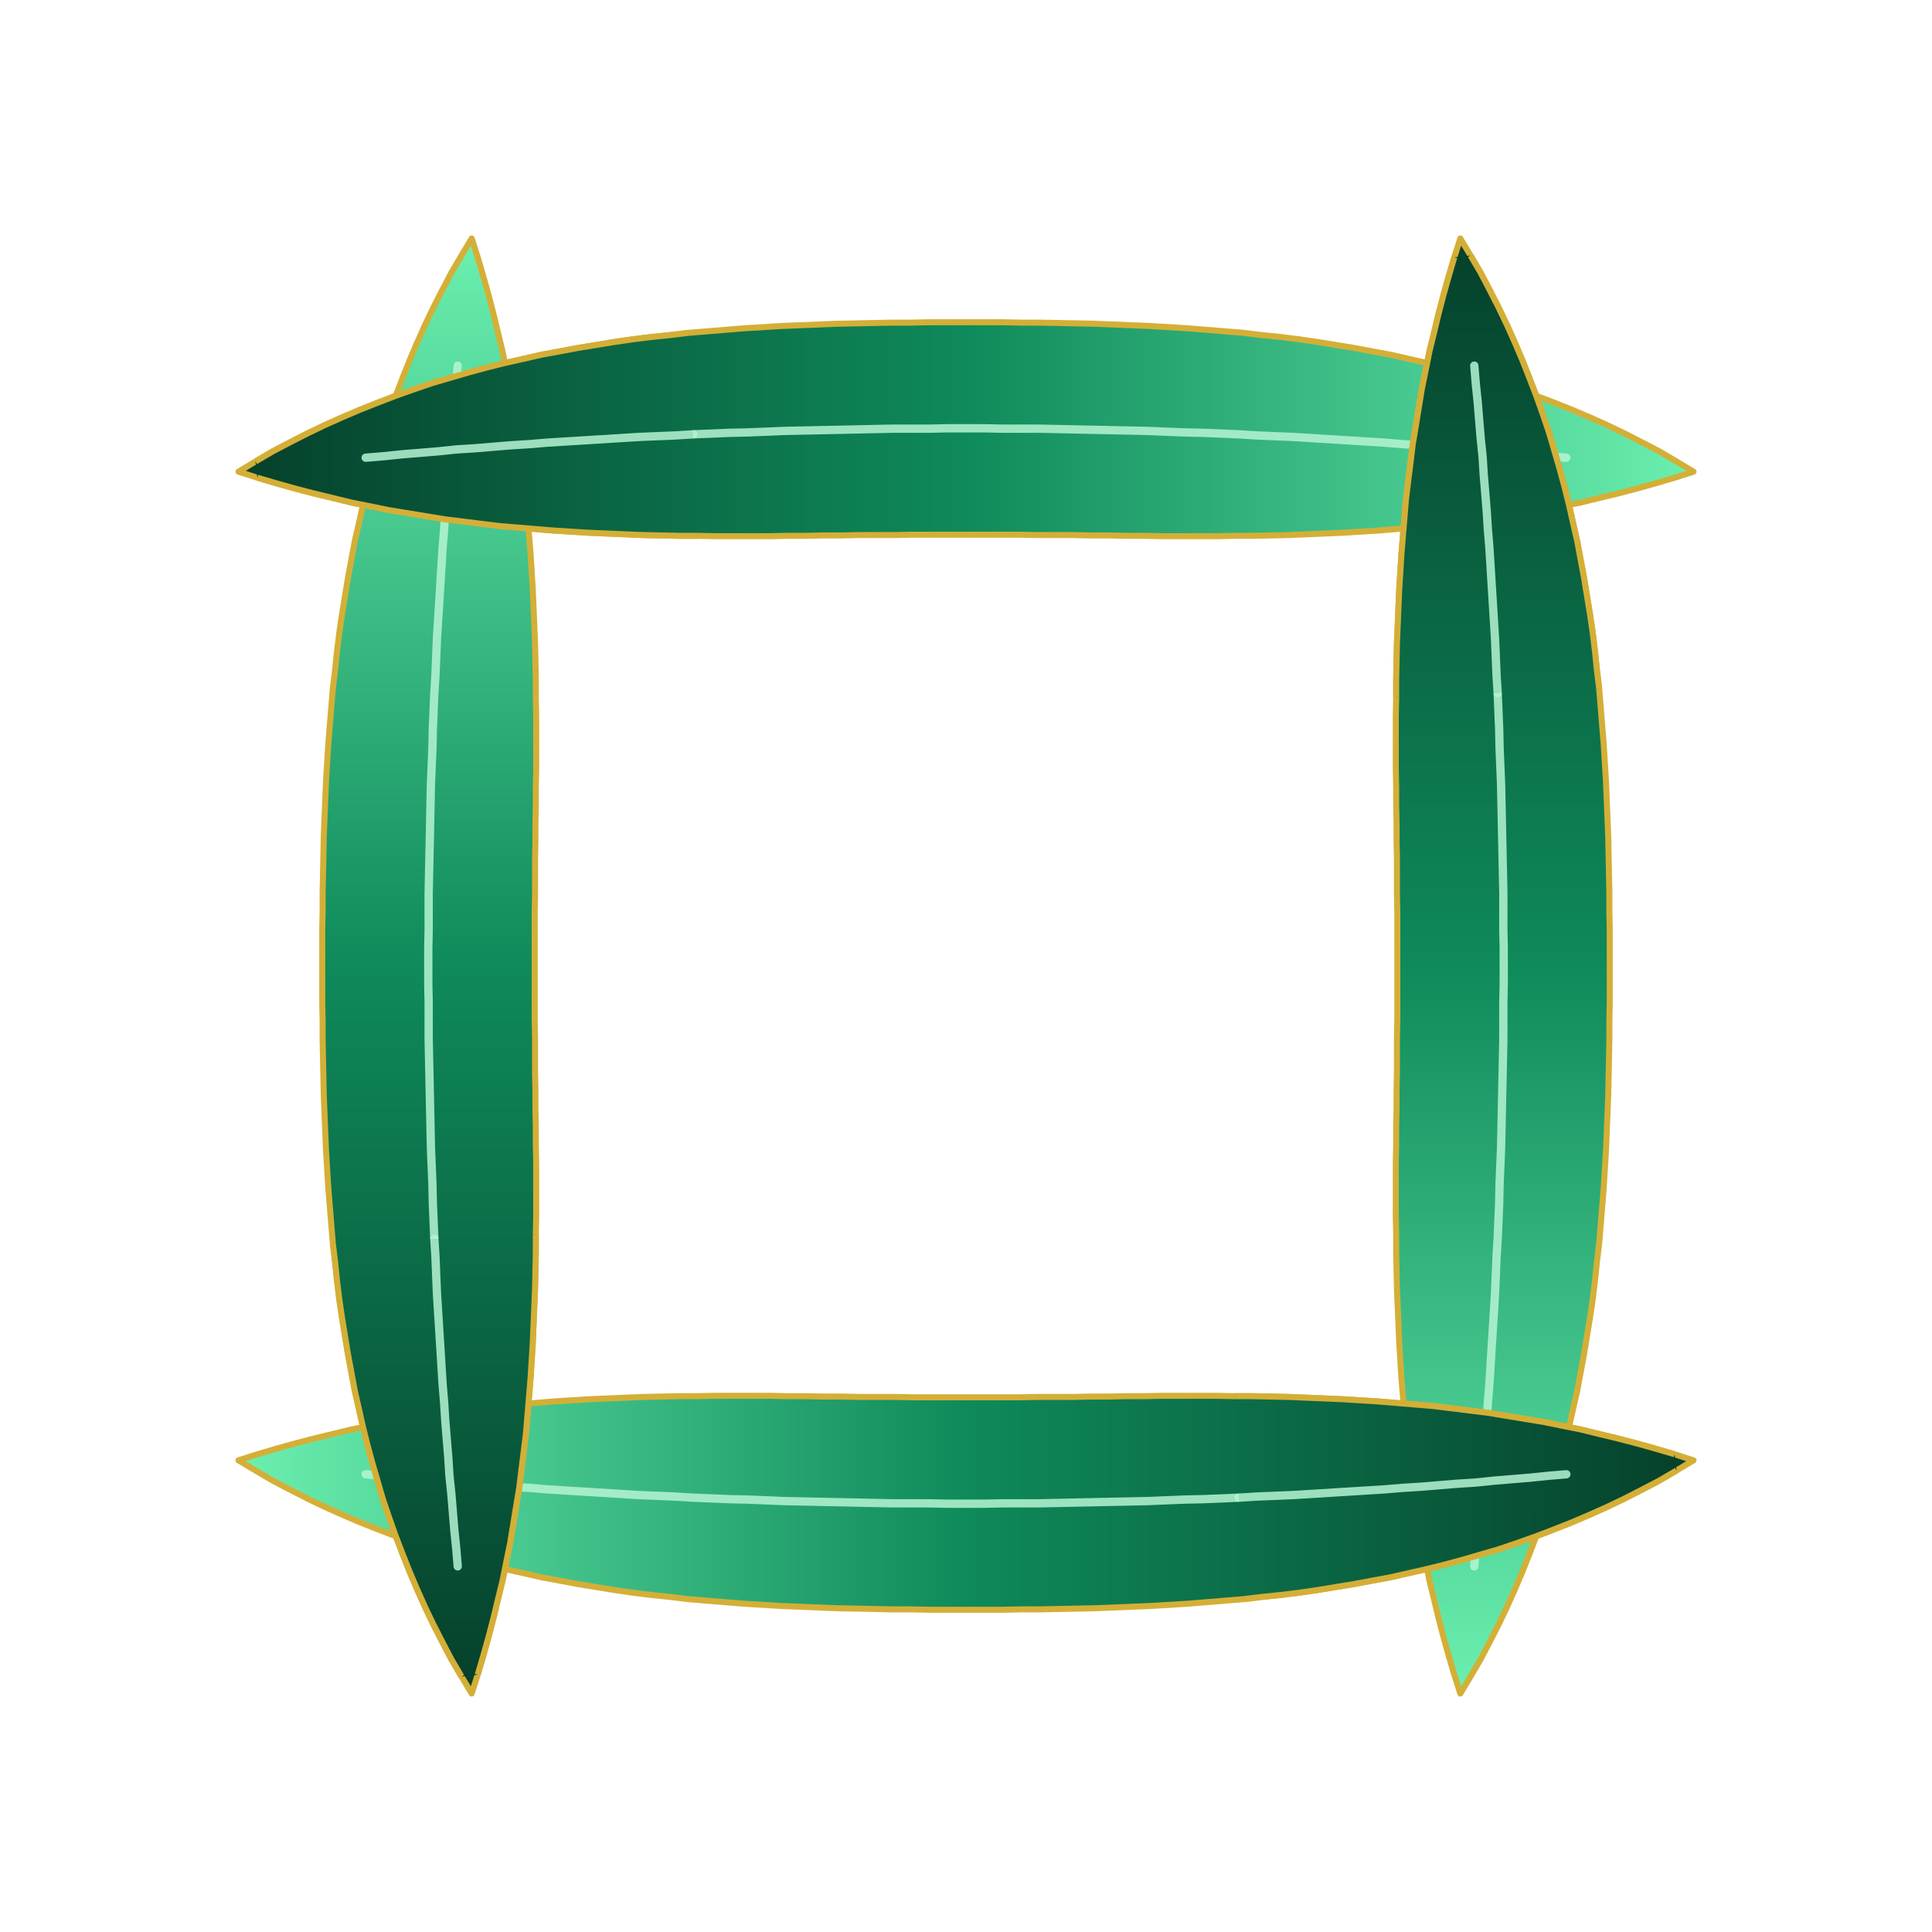
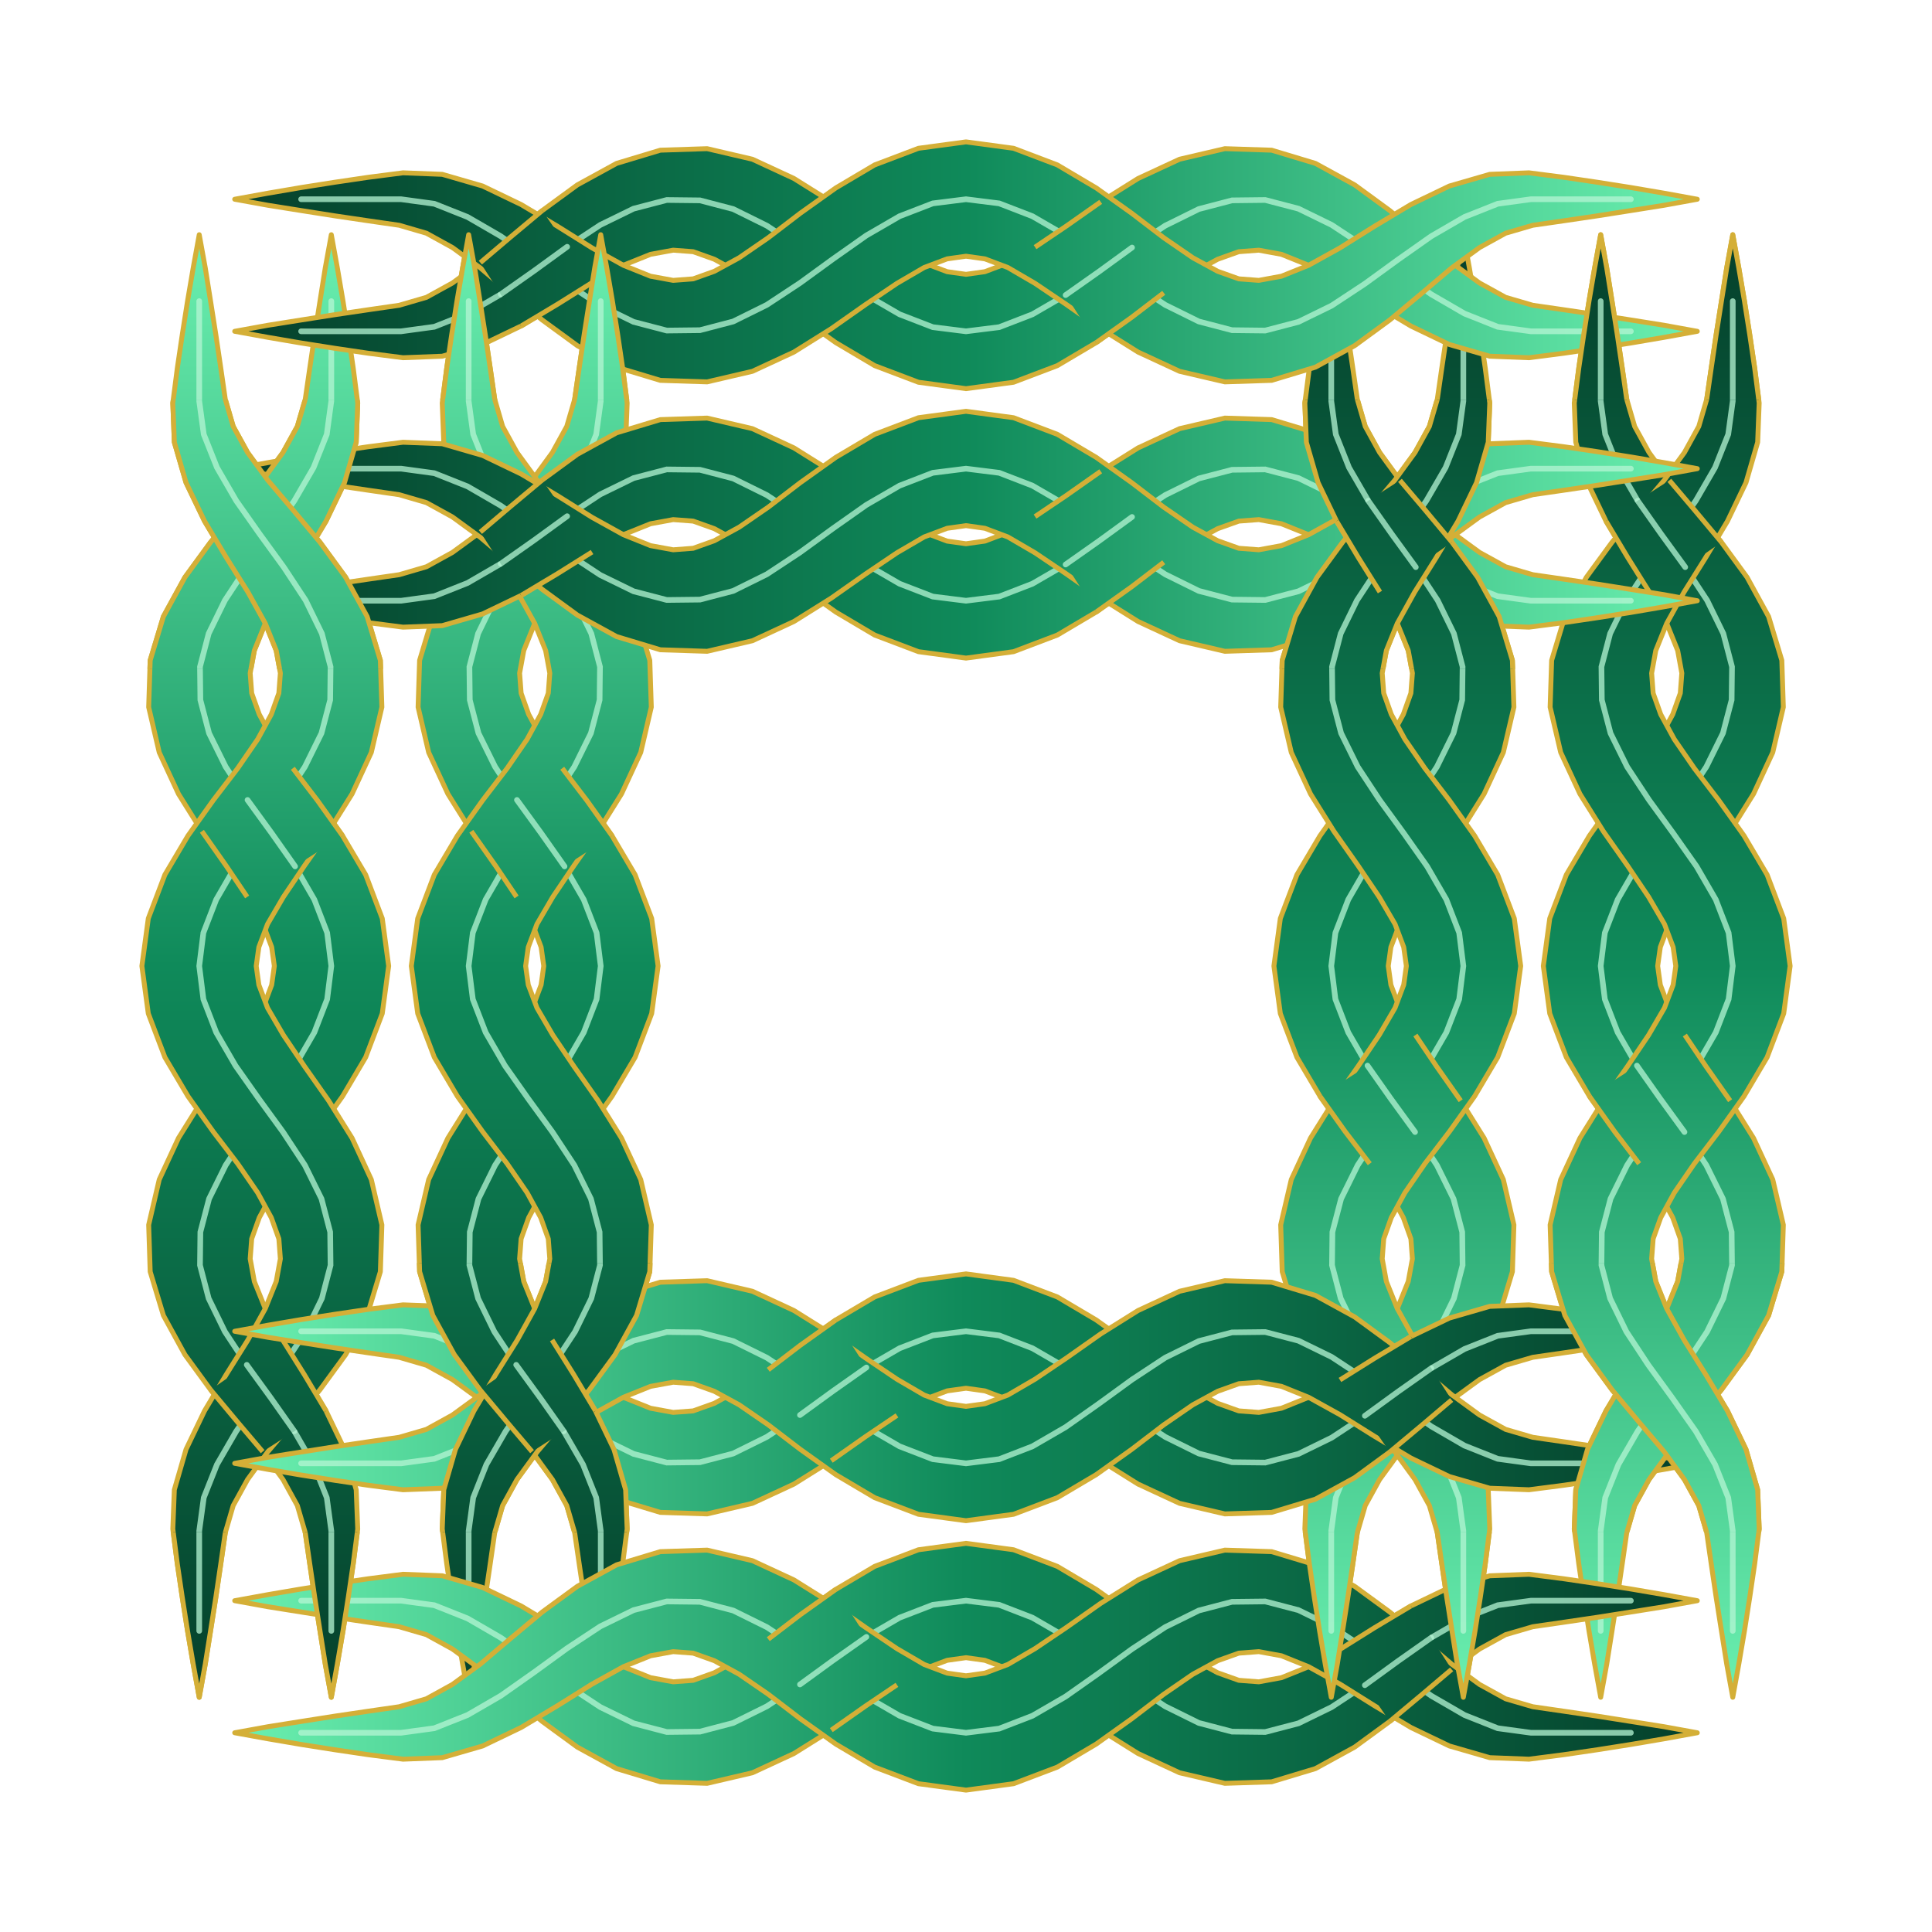
<svg xmlns="http://www.w3.org/2000/svg" viewBox="0 0 512 512" width="512" height="512" role="img" aria-labelledby="t d">
  <defs>
-     <linearGradient id="lf0" gradientUnits="userSpaceOnUse" x1="63.2" y1="125.0" x2="448.8" y2="125.0">
+     <linearGradient id="lf" gradientUnits="userSpaceOnUse" x1="-193.8" y1="0" x2="193.8" y2="0">
      <stop offset="0" stop-color="#05402b" />
      <stop offset=".5" stop-color="#0f8a5a" />
      <stop offset="1" stop-color="#6bf0b0" />
    </linearGradient>
-     <linearGradient id="lf1" gradientUnits="userSpaceOnUse" x1="387.0" y1="63.2" x2="387.0" y2="448.8">
-       <stop offset="0" stop-color="#05402b" />
-       <stop offset=".5" stop-color="#0f8a5a" />
-       <stop offset="1" stop-color="#6bf0b0" />
-     </linearGradient>
-     <linearGradient id="lf2" gradientUnits="userSpaceOnUse" x1="448.8" y1="387.0" x2="63.2" y2="387.0">
-       <stop offset="0" stop-color="#05402b" />
-       <stop offset=".5" stop-color="#0f8a5a" />
-       <stop offset="1" stop-color="#6bf0b0" />
-     </linearGradient>
-     <linearGradient id="lf3" gradientUnits="userSpaceOnUse" x1="125.0" y1="448.8" x2="125.0" y2="63.2">
-       <stop offset="0" stop-color="#05402b" />
-       <stop offset=".5" stop-color="#0f8a5a" />
-       <stop offset="1" stop-color="#6bf0b0" />
-     </linearGradient>
+     <g id="br">
+       <path d="M-193.8 17.5 L-185.0 19.1 L-176.2 20.6 L-167.3 22.0 L-158.5 23.3 L-149.2 24.5 L-138.8 24.1 L-128.1 21.0 L-117.9 16.1 L-108.2 10.3 L-99.1 4.6 L-90.8 -0.0 L-83.6 -2.9 L-77.6 -4.0 L-72.3 -3.6 L-66.7 -1.6 L-60.1 2.0 L-52.4 7.3 L-43.9 13.8 L-34.5 20.5 L-24.2 26.6 L-12.6 31.0 L0.0 32.7 L12.6 31.0 L24.2 26.6 L34.5 20.5 L43.9 13.8 L52.4 7.3 L60.1 2.0 L66.7 -1.6 L72.3 -3.6 L77.6 -4.0 L83.6 -2.9 L90.8 -0.0 L99.1 4.6 L108.2 10.3 L117.9 16.1 L128.1 21.0 L138.8 24.1 L149.2 24.5 L158.5 23.3 L167.3 22.0 L176.2 20.6 L185.0 19.1 L193.8 17.5 L193.8 17.5 L185.0 15.9 L176.2 14.5 L167.3 13.1 L158.5 11.8 L150.2 10.6 L143.0 8.5 L136.1 4.7 L128.7 -0.7 L120.8 -7.4 L112.3 -14.5 L103.0 -21.3 L92.6 -27.0 L81.0 -30.5 L68.6 -30.9 L56.6 -28.1 L45.6 -23.0 L35.7 -16.8 L26.6 -10.4 L18.3 -4.8 L11.1 -0.6 L5.0 1.7 L0.0 2.4 L-5.0 1.7 L-11.1 -0.6 L-18.3 -4.8 L-26.6 -10.4 L-35.7 -16.8 L-45.6 -23.0 L-56.6 -28.1 L-68.6 -30.9 L-81.0 -30.5 L-92.6 -27.0 L-103.0 -21.3 L-112.3 -14.5 L-120.8 -7.4 L-128.7 -0.7 L-136.1 4.7 L-143.0 8.5 L-150.2 10.6 L-158.5 11.8 L-167.3 13.1 L-176.2 14.5 L-185.0 15.9 L-193.8 17.5 Z" fill="url(#lf)" stroke="#d4af37" stroke-width="1.3" stroke-linejoin="round" />
+       <path d="M-176.2 17.5 L-167.3 17.5 L-158.5 17.5 L-149.7 17.5 L-140.9 16.3 L-132.1 12.8 L-123.3 7.7 L-114.5 1.5 L-105.7 -4.9 L-96.9 -10.7 L-88.1 -15.0 L-79.3 -17.3 L-70.5 -17.2 L-61.7 -14.9 L-52.8 -10.5 L-44.0 -4.7 L-35.2 1.7 L-26.4 7.9 L-17.6 13.0 L-8.8 16.4 L0.0 17.5 L8.8 16.4 L17.6 13.0 L26.4 7.9 L35.2 1.7 L44.0 -4.7 L52.8 -10.5 L61.7 -14.9 L70.5 -17.2 L79.3 -17.3 L88.1 -15.0 L96.9 -10.7 L105.7 -4.9 L114.5 1.5 L123.3 7.7 L132.1 12.8 L140.9 16.3 L149.7 17.5 L158.5 17.5 L167.3 17.5 L176.2 17.5" stroke="#b6f5d4" stroke-width="1.5" stroke-linecap="round" fill="none" opacity=".75" />
+       <path d="M-193.8 -17.5 L-185.0 -15.9 L-176.2 -14.5 L-167.3 -13.1 L-158.5 -11.8 L-150.2 -10.6 L-143.0 -8.5 L-136.1 -4.7 L-128.7 0.7 L-120.8 7.4 L-112.3 14.5 L-103.0 21.3 L-92.6 27.0 L-81.0 30.5 L-68.6 30.9 L-56.6 28.1 L-45.6 23.0 L-35.7 16.8 L-26.6 10.4 L-18.3 4.8 L-11.1 0.6 L-5.0 -1.7 L0.0 -2.4 L5.0 -1.7 L11.1 0.6 L18.3 4.8 L26.6 10.4 L35.7 16.8 L45.6 23.0 L56.6 28.1 L68.6 30.9 L81.0 30.5 L92.6 27.0 L103.0 21.3 L112.3 14.5 L120.8 7.4 L128.7 0.7 L136.1 -4.7 L143.0 -8.5 L150.2 -10.6 L158.5 -11.8 L167.3 -13.1 L176.2 -14.5 L185.0 -15.9 L193.8 -17.5 L193.8 -17.5 L185.0 -19.1 L176.2 -20.6 L167.3 -22.0 L158.5 -23.3 L149.2 -24.5 L138.8 -24.1 L128.1 -21.0 L117.9 -16.1 L108.2 -10.3 L99.1 -4.6 L90.8 0.0 L83.6 2.9 L77.6 4.0 L72.3 3.6 L66.7 1.6 L60.1 -2.0 L52.4 -7.3 L43.9 -13.8 L34.5 -20.5 L24.2 -26.6 L12.6 -31.0 L0.0 -32.7 L-12.6 -31.0 L-24.2 -26.6 L-34.5 -20.5 L-43.9 -13.8 L-52.4 -7.3 L-60.1 -2.0 L-66.7 1.6 L-72.3 3.6 L-77.6 4.0 L-83.6 2.9 L-90.8 0.0 L-99.1 -4.6 L-108.2 -10.3 L-117.9 -16.1 L-128.1 -21.0 L-138.8 -24.1 L-149.2 -24.5 L-158.5 -23.3 L-167.3 -22.0 L-176.2 -20.6 L-185.0 -19.1 L-193.8 -17.5 Z" fill="url(#lf)" stroke="#d4af37" stroke-width="1.3" stroke-linejoin="round" />
+       <path d="M-176.2 -17.5 L-167.3 -17.5 L-158.5 -17.5 L-149.7 -17.5 L-140.9 -16.3 L-132.1 -12.8 L-123.3 -7.7 L-114.5 -1.5 L-105.7 4.9 L-96.9 10.7 L-88.1 15.0 L-79.3 17.3 L-70.5 17.2 L-61.7 14.9 L-52.8 10.5 L-44.0 4.7 L-35.2 -1.7 L-26.4 -7.9 L-17.6 -13.0 L-8.8 -16.4 L0.0 -17.5 L8.8 -16.4 L17.6 -13.0 L26.4 -7.9 L35.2 -1.7 L44.0 4.7 L52.8 10.5 L61.7 14.9 L70.5 17.2 L79.3 17.3 L88.1 15.0 L96.9 10.7 L105.7 4.9 L114.5 -1.5 L123.3 -7.7 L132.1 -12.8 L140.9 -16.3 L149.7 -17.5 L158.5 -17.5 L167.3 -17.5 L176.2 -17.5" stroke="#b6f5d4" stroke-width="1.5" stroke-linecap="round" fill="none" opacity=".75" />
+       <path d="M-117.9 16.1 L-108.2 10.3 L-99.1 4.6 L-112.3 -14.5 L-120.8 -7.4 L-128.7 -0.7 Z" fill="url(#lf)" />
+       <path d="M-117.9 16.1 L-108.2 10.3 L-99.1 4.6" fill="none" stroke="#d4af37" stroke-width="1.3" />
+       <path d="M-128.7 -0.7 L-120.8 -7.4 L-112.3 -14.5" fill="none" stroke="#d4af37" stroke-width="1.3" />
+       <path d="M-123.3 7.7 L-114.5 1.5 L-105.7 -4.9" stroke="#b6f5d4" stroke-width="1.5" stroke-linecap="round" fill="none" opacity=".75" />
+       <path d="M34.5 20.5 L43.9 13.8 L52.4 7.3 L35.7 -16.8 L26.6 -10.4 L18.3 -4.8 Z" fill="url(#lf)" />
+       <path d="M34.5 20.5 L43.9 13.8 L52.4 7.3" fill="none" stroke="#d4af37" stroke-width="1.3" />
+       <path d="M18.3 -4.8 L26.6 -10.4 L35.7 -16.8" fill="none" stroke="#d4af37" stroke-width="1.3" />
+       <path d="M26.4 7.9 L35.2 1.7 L44.0 -4.7" stroke="#b6f5d4" stroke-width="1.5" stroke-linecap="round" fill="none" opacity=".75" />
+     </g>
+     <clipPath id="c0">
+       <rect x="106.0" y="34.7" width="71.3" height="71.3" />
+     </clipPath>
+     <clipPath id="c1">
+       <rect x="406.0" y="34.7" width="71.3" height="71.3" />
+     </clipPath>
+     <clipPath id="c2">
+       <rect x="34.7" y="106.0" width="71.3" height="71.3" />
+     </clipPath>
+     <clipPath id="c3">
+       <rect x="334.7" y="106.0" width="71.3" height="71.3" />
+     </clipPath>
+     <clipPath id="c4">
+       <rect x="106.0" y="334.7" width="71.3" height="71.3" />
+     </clipPath>
+     <clipPath id="c5">
+       <rect x="406.0" y="334.7" width="71.3" height="71.3" />
+     </clipPath>
+     <clipPath id="c6">
+       <rect x="34.7" y="406.0" width="71.3" height="71.3" />
+     </clipPath>
+     <clipPath id="c7">
+       <rect x="334.7" y="406.0" width="71.3" height="71.3" />
+     </clipPath>
  </defs>
-   <path d="M63.2 125.0 L68.2 126.6 L73.3 128.1 L78.3 129.5 L83.3 130.8 L88.3 132.0 L93.2 133.2 L98.2 134.2 L103.1 135.2 L108.0 136.0 L112.9 136.8 L117.7 137.6 L122.6 138.2 L127.4 138.8 L132.3 139.4 L137.1 139.8 L141.9 140.2 L146.7 140.6 L151.5 140.9 L156.3 141.2 L161.1 141.4 L165.8 141.6 L170.6 141.8 L175.4 141.9 L180.1 142.0 L184.9 142.0 L189.6 142.1 L194.4 142.1 L199.1 142.1 L203.9 142.1 L208.6 142.0 L213.4 142.0 L218.1 141.9 L222.8 141.9 L227.6 141.8 L232.3 141.8 L237.0 141.8 L241.8 141.7 L246.5 141.7 L251.3 141.7 L256.0 141.7 L260.7 141.7 L265.5 141.7 L270.2 141.7 L275.0 141.8 L279.7 141.8 L284.4 141.8 L289.2 141.9 L293.9 141.9 L298.6 142.0 L303.4 142.0 L308.1 142.1 L312.9 142.1 L317.6 142.1 L322.4 142.1 L327.1 142.0 L331.9 142.0 L336.6 141.9 L341.4 141.8 L346.2 141.6 L350.9 141.4 L355.7 141.2 L360.5 140.9 L365.3 140.6 L370.1 140.2 L374.9 139.8 L379.7 139.4 L384.6 138.8 L389.4 138.2 L394.3 137.6 L399.1 136.8 L404.0 136.0 L408.9 135.2 L413.8 134.2 L418.8 133.2 L423.7 132.0 L428.7 130.8 L433.7 129.5 L438.7 128.1 L443.8 126.6 L448.8 125.0 L448.8 125.0 L444.3 122.3 L439.7 119.6 L435.1 117.2 L430.4 114.8 L425.8 112.6 L421.1 110.5 L416.4 108.5 L411.6 106.6 L406.9 104.8 L402.1 103.1 L397.4 101.5 L392.6 100.1 L387.8 98.7 L383.0 97.4 L378.2 96.2 L373.3 95.1 L368.5 94.0 L363.6 93.1 L358.8 92.2 L353.9 91.4 L349.0 90.6 L344.2 89.9 L339.3 89.3 L334.4 88.8 L329.5 88.2 L324.6 87.8 L319.7 87.4 L314.8 87.0 L309.9 86.7 L305.0 86.4 L300.1 86.2 L295.2 86.0 L290.3 85.8 L285.4 85.7 L280.5 85.6 L275.6 85.5 L270.7 85.5 L265.8 85.4 L260.9 85.4 L256.0 85.4 L251.1 85.4 L246.2 85.4 L241.3 85.5 L236.4 85.5 L231.5 85.6 L226.6 85.7 L221.7 85.8 L216.8 86.0 L211.9 86.2 L207.0 86.4 L202.1 86.7 L197.2 87.0 L192.3 87.4 L187.4 87.8 L182.5 88.2 L177.6 88.8 L172.7 89.3 L167.8 89.9 L163.0 90.6 L158.1 91.4 L153.2 92.2 L148.4 93.1 L143.5 94.0 L138.7 95.1 L133.8 96.2 L129.0 97.4 L124.2 98.7 L119.4 100.1 L114.6 101.5 L109.9 103.1 L105.1 104.8 L100.4 106.6 L95.6 108.5 L90.9 110.5 L86.2 112.6 L81.6 114.8 L76.9 117.2 L72.3 119.6 L67.7 122.3 L63.2 125.0 Z" fill="url(#lf0)" stroke="#d4af37" stroke-width="1.6" stroke-linejoin="round" />
-   <path d="M96.9 121.3 L101.7 120.9 L106.5 120.4 L111.4 120.0 L116.2 119.6 L121.0 119.1 L125.8 118.8 L130.6 118.4 L135.5 118.0 L140.3 117.7 L145.1 117.3 L149.9 117.0 L154.8 116.7 L159.6 116.4 L164.4 116.1 L169.2 115.8 L174.0 115.6 L178.9 115.4 L183.7 115.1 L188.5 114.9 L193.3 114.7 L198.1 114.6 L203.0 114.4 L207.8 114.2 L212.6 114.1 L217.4 114.0 L222.3 113.9 L227.1 113.8 L231.9 113.7 L236.7 113.6 L241.5 113.6 L246.4 113.6 L251.2 113.5 L256.0 113.5 L260.8 113.5 L265.6 113.6 L270.5 113.6 L275.3 113.6 L280.1 113.7 L284.9 113.8 L289.7 113.9 L294.6 114.0 L299.4 114.1 L304.2 114.2 L309.0 114.4 L313.9 114.6 L318.7 114.7 L323.5 114.9 L328.3 115.1 L333.1 115.4 L338.0 115.6 L342.8 115.8 L347.6 116.1 L352.4 116.4 L357.2 116.7 L362.1 117.0 L366.9 117.3 L371.7 117.7 L376.5 118.0 L381.4 118.4 L386.2 118.8 L391.0 119.1 L395.8 119.6 L400.6 120.0 L405.5 120.4 L410.3 120.9 L415.1 121.3" stroke="#b6f5d4" stroke-width="2.2" stroke-linecap="round" fill="none" opacity=".85" />
-   <path d="M387.0 63.2 L385.4 68.2 L383.9 73.3 L382.5 78.3 L381.2 83.3 L380.0 88.3 L378.8 93.2 L377.8 98.2 L376.8 103.1 L376.0 108.0 L375.2 112.9 L374.4 117.7 L373.8 122.6 L373.2 127.4 L372.6 132.3 L372.2 137.1 L371.8 141.9 L371.4 146.7 L371.1 151.5 L370.8 156.3 L370.6 161.1 L370.4 165.8 L370.2 170.6 L370.1 175.4 L370.0 180.1 L370.0 184.9 L369.9 189.6 L369.9 194.4 L369.9 199.1 L369.9 203.9 L370.0 208.6 L370.0 213.4 L370.1 218.1 L370.1 222.8 L370.2 227.6 L370.2 232.3 L370.2 237.0 L370.3 241.8 L370.3 246.5 L370.3 251.3 L370.3 256.0 L370.3 260.7 L370.3 265.5 L370.3 270.2 L370.2 275.0 L370.2 279.7 L370.2 284.4 L370.1 289.2 L370.1 293.9 L370.0 298.6 L370.0 303.4 L369.9 308.1 L369.9 312.9 L369.9 317.6 L369.9 322.4 L370.0 327.1 L370.0 331.9 L370.1 336.6 L370.2 341.4 L370.4 346.2 L370.6 350.9 L370.8 355.7 L371.1 360.5 L371.4 365.3 L371.8 370.1 L372.2 374.9 L372.6 379.7 L373.2 384.6 L373.8 389.4 L374.4 394.3 L375.2 399.1 L376.0 404.0 L376.8 408.9 L377.8 413.8 L378.8 418.8 L380.0 423.7 L381.2 428.7 L382.5 433.7 L383.9 438.7 L385.4 443.8 L387.0 448.8 L387.0 448.8 L389.7 444.3 L392.4 439.7 L394.8 435.1 L397.2 430.4 L399.4 425.8 L401.5 421.1 L403.5 416.4 L405.4 411.6 L407.2 406.9 L408.9 402.1 L410.5 397.4 L411.9 392.6 L413.3 387.8 L414.6 383.0 L415.8 378.2 L416.9 373.3 L418.0 368.5 L418.9 363.6 L419.8 358.8 L420.6 353.9 L421.4 349.0 L422.1 344.2 L422.7 339.3 L423.2 334.4 L423.8 329.5 L424.2 324.6 L424.6 319.7 L425.0 314.8 L425.3 309.9 L425.6 305.0 L425.8 300.1 L426.0 295.2 L426.2 290.3 L426.3 285.4 L426.4 280.5 L426.5 275.6 L426.5 270.7 L426.6 265.8 L426.6 260.9 L426.6 256.0 L426.6 251.1 L426.6 246.2 L426.5 241.3 L426.5 236.4 L426.4 231.5 L426.3 226.6 L426.2 221.7 L426.0 216.8 L425.8 211.9 L425.6 207.0 L425.3 202.1 L425.0 197.2 L424.6 192.3 L424.2 187.4 L423.8 182.5 L423.2 177.6 L422.7 172.7 L422.1 167.8 L421.4 163.0 L420.6 158.1 L419.8 153.2 L418.9 148.4 L418.0 143.5 L416.9 138.7 L415.8 133.8 L414.6 129.0 L413.3 124.2 L411.9 119.4 L410.5 114.6 L408.9 109.9 L407.2 105.1 L405.4 100.4 L403.5 95.6 L401.5 90.9 L399.4 86.2 L397.2 81.6 L394.8 76.9 L392.4 72.3 L389.7 67.7 L387.0 63.2 Z" fill="url(#lf1)" stroke="#d4af37" stroke-width="1.6" stroke-linejoin="round" />
-   <path d="M390.7 96.9 L391.1 101.7 L391.6 106.5 L392.0 111.4 L392.4 116.2 L392.9 121.0 L393.2 125.8 L393.6 130.6 L394.0 135.5 L394.3 140.3 L394.7 145.1 L395.0 149.9 L395.3 154.8 L395.6 159.6 L395.9 164.4 L396.2 169.2 L396.4 174.0 L396.6 178.9 L396.9 183.7 L397.1 188.5 L397.3 193.3 L397.4 198.1 L397.6 203.0 L397.8 207.8 L397.9 212.6 L398.0 217.4 L398.1 222.3 L398.2 227.1 L398.3 231.9 L398.4 236.7 L398.4 241.5 L398.4 246.4 L398.5 251.2 L398.5 256.0 L398.5 260.8 L398.4 265.6 L398.4 270.5 L398.4 275.3 L398.3 280.1 L398.2 284.9 L398.1 289.7 L398.0 294.6 L397.9 299.4 L397.8 304.2 L397.6 309.0 L397.4 313.9 L397.3 318.7 L397.1 323.5 L396.9 328.3 L396.6 333.1 L396.4 338.0 L396.2 342.8 L395.9 347.6 L395.6 352.4 L395.3 357.2 L395.0 362.1 L394.7 366.9 L394.3 371.7 L394.0 376.5 L393.6 381.4 L393.2 386.2 L392.9 391.0 L392.4 395.8 L392.0 400.6 L391.6 405.5 L391.1 410.3 L390.7 415.1" stroke="#b6f5d4" stroke-width="2.2" stroke-linecap="round" fill="none" opacity=".85" />
-   <path d="M448.8 387.0 L443.8 385.4 L438.7 383.9 L433.7 382.5 L428.7 381.2 L423.7 380.0 L418.8 378.8 L413.8 377.8 L408.9 376.8 L404.0 376.0 L399.1 375.2 L394.3 374.4 L389.4 373.8 L384.6 373.2 L379.7 372.6 L374.9 372.2 L370.1 371.8 L365.3 371.4 L360.5 371.1 L355.7 370.8 L350.9 370.6 L346.2 370.4 L341.4 370.2 L336.6 370.1 L331.9 370.0 L327.1 370.0 L322.4 369.9 L317.6 369.9 L312.9 369.9 L308.1 369.9 L303.4 370.0 L298.6 370.0 L293.9 370.1 L289.2 370.1 L284.4 370.2 L279.7 370.2 L275.0 370.2 L270.2 370.3 L265.5 370.3 L260.7 370.3 L256.0 370.3 L251.3 370.3 L246.5 370.3 L241.8 370.3 L237.0 370.2 L232.3 370.2 L227.6 370.2 L222.8 370.1 L218.1 370.1 L213.4 370.0 L208.6 370.0 L203.9 369.9 L199.1 369.9 L194.4 369.9 L189.6 369.9 L184.9 370.0 L180.1 370.0 L175.4 370.1 L170.6 370.2 L165.8 370.4 L161.1 370.6 L156.3 370.8 L151.5 371.1 L146.7 371.4 L141.9 371.8 L137.1 372.2 L132.3 372.6 L127.4 373.2 L122.6 373.8 L117.7 374.4 L112.9 375.2 L108.0 376.0 L103.1 376.8 L98.2 377.8 L93.2 378.8 L88.3 380.0 L83.3 381.2 L78.3 382.5 L73.3 383.9 L68.2 385.4 L63.2 387.0 L63.2 387.0 L67.7 389.7 L72.3 392.4 L76.9 394.8 L81.6 397.2 L86.2 399.4 L90.9 401.5 L95.6 403.5 L100.4 405.4 L105.1 407.2 L109.9 408.9 L114.6 410.5 L119.4 411.9 L124.2 413.3 L129.0 414.6 L133.8 415.8 L138.7 416.9 L143.5 418.0 L148.4 418.9 L153.2 419.8 L158.1 420.6 L163.0 421.4 L167.8 422.1 L172.7 422.7 L177.6 423.2 L182.5 423.8 L187.4 424.2 L192.3 424.6 L197.2 425.0 L202.1 425.3 L207.0 425.6 L211.9 425.8 L216.8 426.0 L221.7 426.2 L226.6 426.3 L231.5 426.4 L236.4 426.5 L241.3 426.5 L246.2 426.6 L251.1 426.6 L256.0 426.6 L260.9 426.6 L265.8 426.6 L270.7 426.5 L275.6 426.5 L280.5 426.4 L285.4 426.3 L290.3 426.2 L295.2 426.0 L300.1 425.8 L305.0 425.6 L309.9 425.3 L314.8 425.0 L319.7 424.6 L324.6 424.2 L329.5 423.8 L334.4 423.2 L339.3 422.7 L344.2 422.1 L349.0 421.4 L353.9 420.6 L358.8 419.8 L363.6 418.9 L368.5 418.0 L373.3 416.9 L378.2 415.8 L383.0 414.6 L387.8 413.3 L392.6 411.9 L397.4 410.5 L402.1 408.9 L406.9 407.2 L411.6 405.4 L416.4 403.5 L421.1 401.5 L425.8 399.4 L430.4 397.2 L435.1 394.8 L439.7 392.4 L444.3 389.7 L448.8 387.0 Z" fill="url(#lf2)" stroke="#d4af37" stroke-width="1.6" stroke-linejoin="round" />
-   <path d="M415.1 390.7 L410.3 391.1 L405.5 391.6 L400.6 392.0 L395.8 392.4 L391.0 392.9 L386.2 393.2 L381.4 393.6 L376.5 394.0 L371.7 394.3 L366.9 394.7 L362.1 395.0 L357.2 395.3 L352.4 395.6 L347.6 395.9 L342.8 396.2 L338.0 396.4 L333.1 396.6 L328.3 396.9 L323.5 397.1 L318.7 397.3 L313.9 397.4 L309.0 397.6 L304.2 397.8 L299.4 397.9 L294.6 398.0 L289.7 398.1 L284.9 398.2 L280.1 398.3 L275.3 398.4 L270.5 398.4 L265.6 398.4 L260.8 398.5 L256.0 398.5 L251.2 398.5 L246.4 398.4 L241.5 398.4 L236.7 398.4 L231.9 398.3 L227.1 398.2 L222.3 398.1 L217.4 398.0 L212.6 397.9 L207.8 397.8 L203.0 397.6 L198.1 397.4 L193.3 397.3 L188.5 397.1 L183.7 396.9 L178.9 396.6 L174.0 396.4 L169.2 396.2 L164.4 395.9 L159.6 395.6 L154.8 395.3 L149.9 395.0 L145.1 394.7 L140.3 394.3 L135.5 394.0 L130.6 393.6 L125.8 393.2 L121.0 392.9 L116.2 392.4 L111.4 392.0 L106.5 391.6 L101.7 391.1 L96.9 390.7" stroke="#b6f5d4" stroke-width="2.2" stroke-linecap="round" fill="none" opacity=".85" />
-   <path d="M125.0 448.8 L126.6 443.8 L128.1 438.7 L129.5 433.7 L130.8 428.7 L132.0 423.7 L133.2 418.8 L134.2 413.8 L135.2 408.9 L136.0 404.0 L136.8 399.1 L137.6 394.3 L138.2 389.4 L138.8 384.6 L139.4 379.7 L139.8 374.9 L140.2 370.1 L140.6 365.3 L140.9 360.5 L141.2 355.7 L141.4 350.9 L141.6 346.2 L141.8 341.4 L141.9 336.6 L142.0 331.9 L142.0 327.1 L142.1 322.4 L142.1 317.6 L142.1 312.9 L142.1 308.1 L142.0 303.4 L142.0 298.6 L141.9 293.9 L141.9 289.2 L141.8 284.4 L141.8 279.7 L141.8 275.0 L141.7 270.2 L141.7 265.5 L141.7 260.7 L141.7 256.0 L141.7 251.3 L141.7 246.5 L141.7 241.8 L141.8 237.0 L141.8 232.3 L141.8 227.6 L141.9 222.8 L141.9 218.1 L142.0 213.4 L142.0 208.6 L142.1 203.9 L142.1 199.1 L142.1 194.4 L142.1 189.6 L142.0 184.9 L142.0 180.1 L141.9 175.4 L141.8 170.6 L141.6 165.8 L141.4 161.1 L141.2 156.3 L140.9 151.5 L140.6 146.7 L140.2 141.9 L139.8 137.1 L139.4 132.3 L138.8 127.4 L138.2 122.6 L137.6 117.7 L136.8 112.9 L136.0 108.0 L135.2 103.1 L134.2 98.2 L133.2 93.2 L132.0 88.3 L130.8 83.3 L129.5 78.3 L128.1 73.3 L126.6 68.2 L125.0 63.2 L125.0 63.2 L122.3 67.7 L119.6 72.3 L117.2 76.9 L114.8 81.6 L112.6 86.2 L110.5 90.9 L108.5 95.6 L106.6 100.4 L104.8 105.1 L103.1 109.9 L101.5 114.6 L100.1 119.4 L98.7 124.2 L97.4 129.0 L96.2 133.8 L95.1 138.7 L94.0 143.5 L93.1 148.4 L92.2 153.2 L91.4 158.1 L90.6 163.0 L89.9 167.8 L89.3 172.7 L88.8 177.6 L88.2 182.5 L87.8 187.4 L87.4 192.3 L87.0 197.2 L86.7 202.1 L86.4 207.0 L86.2 211.9 L86.0 216.8 L85.8 221.7 L85.7 226.6 L85.6 231.5 L85.5 236.4 L85.5 241.3 L85.4 246.2 L85.4 251.1 L85.4 256.0 L85.4 260.9 L85.4 265.8 L85.5 270.7 L85.5 275.6 L85.6 280.5 L85.7 285.4 L85.8 290.3 L86.0 295.2 L86.2 300.1 L86.4 305.0 L86.7 309.9 L87.0 314.8 L87.4 319.7 L87.8 324.6 L88.2 329.5 L88.8 334.4 L89.3 339.3 L89.9 344.2 L90.6 349.0 L91.4 353.9 L92.2 358.8 L93.1 363.6 L94.0 368.5 L95.1 373.3 L96.2 378.2 L97.4 383.0 L98.7 387.8 L100.1 392.6 L101.5 397.4 L103.1 402.1 L104.8 406.9 L106.6 411.6 L108.5 416.4 L110.5 421.1 L112.6 425.8 L114.8 430.4 L117.2 435.1 L119.6 439.7 L122.3 444.3 L125.0 448.8 Z" fill="url(#lf3)" stroke="#d4af37" stroke-width="1.6" stroke-linejoin="round" />
-   <path d="M121.3 415.1 L120.9 410.3 L120.4 405.5 L120.0 400.6 L119.6 395.8 L119.1 391.0 L118.8 386.2 L118.4 381.4 L118.0 376.5 L117.7 371.7 L117.3 366.9 L117.0 362.1 L116.7 357.2 L116.4 352.4 L116.1 347.6 L115.8 342.8 L115.6 338.0 L115.4 333.1 L115.1 328.3 L114.9 323.5 L114.7 318.7 L114.6 313.9 L114.4 309.0 L114.2 304.2 L114.1 299.4 L114.0 294.6 L113.9 289.7 L113.8 284.9 L113.7 280.1 L113.6 275.3 L113.6 270.5 L113.6 265.6 L113.5 260.8 L113.5 256.0 L113.5 251.2 L113.6 246.4 L113.6 241.5 L113.6 236.7 L113.7 231.9 L113.8 227.1 L113.9 222.3 L114.0 217.4 L114.1 212.6 L114.2 207.8 L114.4 203.0 L114.6 198.1 L114.7 193.3 L114.9 188.5 L115.1 183.7 L115.4 178.9 L115.6 174.0 L115.8 169.2 L116.1 164.4 L116.4 159.6 L116.7 154.8 L117.0 149.9 L117.3 145.1 L117.7 140.3 L118.0 135.5 L118.4 130.6 L118.8 125.8 L119.1 121.0 L119.6 116.2 L120.0 111.4 L120.4 106.5 L120.9 101.7 L121.3 96.9" stroke="#b6f5d4" stroke-width="2.2" stroke-linecap="round" fill="none" opacity=".85" />
-   <path d="M68.2 126.6 L73.3 128.1 L78.3 129.5 L83.3 130.8 L88.3 132.0 L93.2 133.2 L98.2 134.2 L103.1 135.2 L108.0 136.0 L112.9 136.8 L117.7 137.6 L122.6 138.2 L127.4 138.8 L132.3 139.4 L137.1 139.8 L141.9 140.2 L146.7 140.6 L151.5 140.9 L156.3 141.2 L161.1 141.4 L165.8 141.6 L170.6 141.8 L175.4 141.9 L180.1 142.0 L184.9 142.0 L182.5 88.2 L177.6 88.8 L172.7 89.3 L167.8 89.9 L163.0 90.6 L158.1 91.4 L153.2 92.2 L148.4 93.1 L143.5 94.0 L138.7 95.1 L133.8 96.2 L129.0 97.4 L124.2 98.7 L119.4 100.1 L114.6 101.5 L109.9 103.1 L105.1 104.8 L100.4 106.6 L95.6 108.5 L90.9 110.5 L86.2 112.6 L81.6 114.8 L76.9 117.2 L72.3 119.6 L67.7 122.3 Z" fill="url(#lf0)" />
-   <path d="M68.2 126.6 L73.3 128.1 L78.3 129.5 L83.3 130.8 L88.3 132.0 L93.2 133.2 L98.2 134.2 L103.1 135.2 L108.0 136.0 L112.9 136.8 L117.7 137.6 L122.6 138.2 L127.4 138.8 L132.3 139.4 L137.1 139.8 L141.9 140.2 L146.7 140.6 L151.5 140.9 L156.3 141.2 L161.1 141.4 L165.8 141.6 L170.6 141.8 L175.4 141.9 L180.1 142.0 L184.9 142.0" fill="none" stroke="#d4af37" stroke-width="1.6" />
-   <path d="M67.7 122.3 L72.3 119.6 L76.9 117.2 L81.6 114.8 L86.2 112.6 L90.9 110.5 L95.6 108.5 L100.4 106.6 L105.1 104.8 L109.9 103.1 L114.6 101.5 L119.4 100.1 L124.2 98.7 L129.0 97.4 L133.8 96.2 L138.7 95.1 L143.5 94.0 L148.4 93.1 L153.2 92.2 L158.1 91.4 L163.0 90.6 L167.8 89.9 L172.7 89.3 L177.6 88.8 L182.5 88.2" fill="none" stroke="#d4af37" stroke-width="1.6" />
-   <path d="M96.9 121.3 L101.7 120.9 L106.5 120.4 L111.4 120.0 L116.2 119.6 L121.0 119.1 L125.8 118.8 L130.6 118.4 L135.5 118.0 L140.3 117.7 L145.1 117.3 L149.9 117.0 L154.8 116.7 L159.6 116.4 L164.4 116.1 L169.2 115.8 L174.0 115.6 L178.9 115.4 L183.7 115.1" stroke="#b6f5d4" stroke-width="2.2" stroke-linecap="round" fill="none" opacity=".85" />
-   <path d="M385.4 68.2 L383.9 73.3 L382.5 78.3 L381.2 83.3 L380.0 88.3 L378.8 93.2 L377.8 98.2 L376.8 103.1 L376.0 108.0 L375.2 112.9 L374.4 117.7 L373.8 122.6 L373.2 127.4 L372.6 132.3 L372.2 137.1 L371.8 141.9 L371.4 146.7 L371.1 151.5 L370.8 156.3 L370.6 161.1 L370.4 165.8 L370.2 170.6 L370.1 175.4 L370.0 180.1 L370.0 184.9 L423.8 182.5 L423.2 177.6 L422.7 172.7 L422.1 167.8 L421.4 163.0 L420.6 158.1 L419.8 153.2 L418.9 148.4 L418.0 143.5 L416.9 138.7 L415.8 133.8 L414.6 129.0 L413.3 124.2 L411.9 119.4 L410.5 114.6 L408.9 109.9 L407.2 105.1 L405.4 100.4 L403.5 95.6 L401.5 90.9 L399.4 86.2 L397.2 81.6 L394.8 76.9 L392.4 72.3 L389.7 67.7 Z" fill="url(#lf1)" />
-   <path d="M385.4 68.2 L383.9 73.3 L382.5 78.3 L381.2 83.3 L380.0 88.3 L378.8 93.2 L377.8 98.2 L376.8 103.1 L376.0 108.0 L375.2 112.9 L374.4 117.7 L373.8 122.6 L373.2 127.4 L372.6 132.3 L372.2 137.1 L371.8 141.9 L371.4 146.7 L371.1 151.5 L370.8 156.3 L370.6 161.1 L370.4 165.8 L370.2 170.6 L370.1 175.4 L370.0 180.1 L370.0 184.9" fill="none" stroke="#d4af37" stroke-width="1.6" />
-   <path d="M389.7 67.7 L392.4 72.3 L394.8 76.9 L397.2 81.6 L399.4 86.2 L401.5 90.9 L403.5 95.6 L405.4 100.4 L407.2 105.1 L408.9 109.9 L410.5 114.6 L411.9 119.4 L413.3 124.2 L414.6 129.0 L415.8 133.8 L416.9 138.7 L418.0 143.5 L418.9 148.4 L419.8 153.2 L420.6 158.1 L421.4 163.0 L422.1 167.8 L422.7 172.7 L423.2 177.6 L423.8 182.5" fill="none" stroke="#d4af37" stroke-width="1.6" />
-   <path d="M390.7 96.9 L391.1 101.7 L391.6 106.5 L392.0 111.4 L392.4 116.2 L392.9 121.0 L393.2 125.8 L393.6 130.6 L394.0 135.5 L394.3 140.3 L394.7 145.1 L395.0 149.9 L395.3 154.8 L395.6 159.6 L395.9 164.4 L396.2 169.2 L396.4 174.0 L396.6 178.9 L396.9 183.7" stroke="#b6f5d4" stroke-width="2.2" stroke-linecap="round" fill="none" opacity=".85" />
-   <path d="M443.8 385.4 L438.7 383.9 L433.7 382.5 L428.7 381.2 L423.7 380.0 L418.8 378.8 L413.8 377.8 L408.9 376.8 L404.0 376.0 L399.1 375.2 L394.3 374.4 L389.4 373.8 L384.6 373.2 L379.7 372.6 L374.9 372.2 L370.1 371.8 L365.3 371.4 L360.5 371.1 L355.7 370.8 L350.9 370.6 L346.2 370.4 L341.4 370.2 L336.6 370.1 L331.9 370.0 L327.1 370.0 L329.5 423.8 L334.4 423.2 L339.3 422.7 L344.2 422.1 L349.0 421.4 L353.9 420.6 L358.8 419.8 L363.6 418.9 L368.5 418.0 L373.3 416.9 L378.2 415.8 L383.0 414.6 L387.8 413.3 L392.6 411.9 L397.4 410.5 L402.1 408.9 L406.9 407.2 L411.6 405.4 L416.4 403.5 L421.1 401.5 L425.8 399.4 L430.4 397.2 L435.1 394.8 L439.7 392.4 L444.3 389.7 Z" fill="url(#lf2)" />
-   <path d="M443.8 385.4 L438.7 383.9 L433.7 382.5 L428.7 381.2 L423.7 380.0 L418.8 378.8 L413.8 377.8 L408.9 376.8 L404.0 376.0 L399.1 375.2 L394.3 374.4 L389.4 373.8 L384.6 373.2 L379.7 372.6 L374.9 372.2 L370.1 371.8 L365.3 371.4 L360.5 371.1 L355.7 370.8 L350.9 370.6 L346.2 370.4 L341.4 370.2 L336.6 370.1 L331.9 370.0 L327.1 370.0" fill="none" stroke="#d4af37" stroke-width="1.6" />
-   <path d="M444.3 389.7 L439.7 392.4 L435.1 394.8 L430.4 397.2 L425.8 399.4 L421.1 401.5 L416.4 403.5 L411.6 405.4 L406.9 407.2 L402.1 408.9 L397.4 410.5 L392.6 411.9 L387.8 413.3 L383.0 414.6 L378.2 415.8 L373.3 416.9 L368.5 418.0 L363.6 418.9 L358.8 419.8 L353.9 420.6 L349.0 421.4 L344.2 422.1 L339.3 422.7 L334.4 423.2 L329.5 423.8" fill="none" stroke="#d4af37" stroke-width="1.6" />
-   <path d="M415.1 390.7 L410.3 391.1 L405.5 391.6 L400.6 392.0 L395.8 392.4 L391.0 392.9 L386.2 393.2 L381.4 393.6 L376.5 394.0 L371.7 394.3 L366.9 394.7 L362.1 395.0 L357.2 395.3 L352.4 395.6 L347.6 395.9 L342.8 396.2 L338.0 396.4 L333.1 396.6 L328.3 396.9" stroke="#b6f5d4" stroke-width="2.2" stroke-linecap="round" fill="none" opacity=".85" />
-   <path d="M126.6 443.8 L128.1 438.7 L129.5 433.7 L130.8 428.7 L132.0 423.7 L133.2 418.8 L134.2 413.8 L135.2 408.9 L136.0 404.0 L136.8 399.1 L137.6 394.3 L138.2 389.4 L138.8 384.6 L139.4 379.7 L139.8 374.9 L140.2 370.1 L140.6 365.3 L140.9 360.5 L141.2 355.7 L141.4 350.9 L141.6 346.2 L141.8 341.4 L141.9 336.6 L142.0 331.9 L142.0 327.1 L88.2 329.5 L88.8 334.4 L89.3 339.3 L89.9 344.2 L90.6 349.0 L91.4 353.9 L92.2 358.8 L93.1 363.6 L94.0 368.5 L95.1 373.3 L96.2 378.2 L97.4 383.0 L98.7 387.8 L100.1 392.6 L101.5 397.4 L103.1 402.1 L104.8 406.9 L106.6 411.6 L108.5 416.4 L110.5 421.1 L112.6 425.8 L114.8 430.4 L117.2 435.1 L119.6 439.7 L122.3 444.3 Z" fill="url(#lf3)" />
-   <path d="M126.6 443.8 L128.1 438.7 L129.5 433.7 L130.8 428.7 L132.0 423.7 L133.2 418.8 L134.2 413.8 L135.2 408.9 L136.0 404.0 L136.8 399.1 L137.6 394.3 L138.2 389.4 L138.8 384.6 L139.4 379.7 L139.8 374.9 L140.2 370.1 L140.6 365.3 L140.9 360.5 L141.2 355.7 L141.4 350.9 L141.6 346.2 L141.8 341.4 L141.9 336.6 L142.0 331.9 L142.0 327.1" fill="none" stroke="#d4af37" stroke-width="1.6" />
-   <path d="M122.3 444.3 L119.6 439.7 L117.2 435.1 L114.8 430.4 L112.6 425.8 L110.5 421.1 L108.5 416.4 L106.6 411.6 L104.8 406.9 L103.1 402.1 L101.5 397.4 L100.1 392.6 L98.7 387.8 L97.4 383.0 L96.2 378.2 L95.1 373.3 L94.0 368.5 L93.1 363.6 L92.2 358.8 L91.4 353.9 L90.6 349.0 L89.9 344.2 L89.3 339.3 L88.8 334.4 L88.2 329.5" fill="none" stroke="#d4af37" stroke-width="1.6" />
-   <path d="M121.3 415.1 L120.9 410.3 L120.4 405.5 L120.0 400.6 L119.6 395.8 L119.1 391.0 L118.8 386.2 L118.4 381.4 L118.0 376.5 L117.7 371.7 L117.3 366.9 L117.0 362.1 L116.7 357.2 L116.4 352.4 L116.1 347.6 L115.8 342.8 L115.6 338.0 L115.4 333.1 L115.1 328.3" stroke="#b6f5d4" stroke-width="2.2" stroke-linecap="round" fill="none" opacity=".85" />
+   <use href="#br" transform="translate(70.3 256.0) rotate(270)" />
+   <use href="#br" transform="translate(141.7 256.0) rotate(270)" />
+   <use href="#br" transform="translate(370.3 256.0) rotate(90)" />
+   <use href="#br" transform="translate(441.7 256.0) rotate(90)" />
+   <use href="#br" transform="translate(256.0 70.3) rotate(0)" />
+   <use href="#br" transform="translate(256.0 141.7) rotate(0)" />
+   <use href="#br" transform="translate(256.0 370.3) rotate(180)" />
+   <use href="#br" transform="translate(256.0 441.7) rotate(180)" />
+   <g clip-path="url(#c0)">
+     <use href="#br" transform="translate(141.7 256.0) rotate(270)" />
+   </g>
+   <g clip-path="url(#c1)">
+     <use href="#br" transform="translate(441.7 256.0) rotate(90)" />
+   </g>
+   <g clip-path="url(#c2)">
+     <use href="#br" transform="translate(70.3 256.0) rotate(270)" />
+   </g>
+   <g clip-path="url(#c3)">
+     <use href="#br" transform="translate(370.3 256.0) rotate(90)" />
+   </g>
+   <g clip-path="url(#c4)">
+     <use href="#br" transform="translate(141.7 256.0) rotate(270)" />
+   </g>
+   <g clip-path="url(#c5)">
+     <use href="#br" transform="translate(441.7 256.0) rotate(90)" />
+   </g>
+   <g clip-path="url(#c6)">
+     <use href="#br" transform="translate(70.3 256.0) rotate(270)" />
+   </g>
+   <g clip-path="url(#c7)">
+     <use href="#br" transform="translate(370.3 256.0) rotate(90)" />
+   </g>
</svg>
